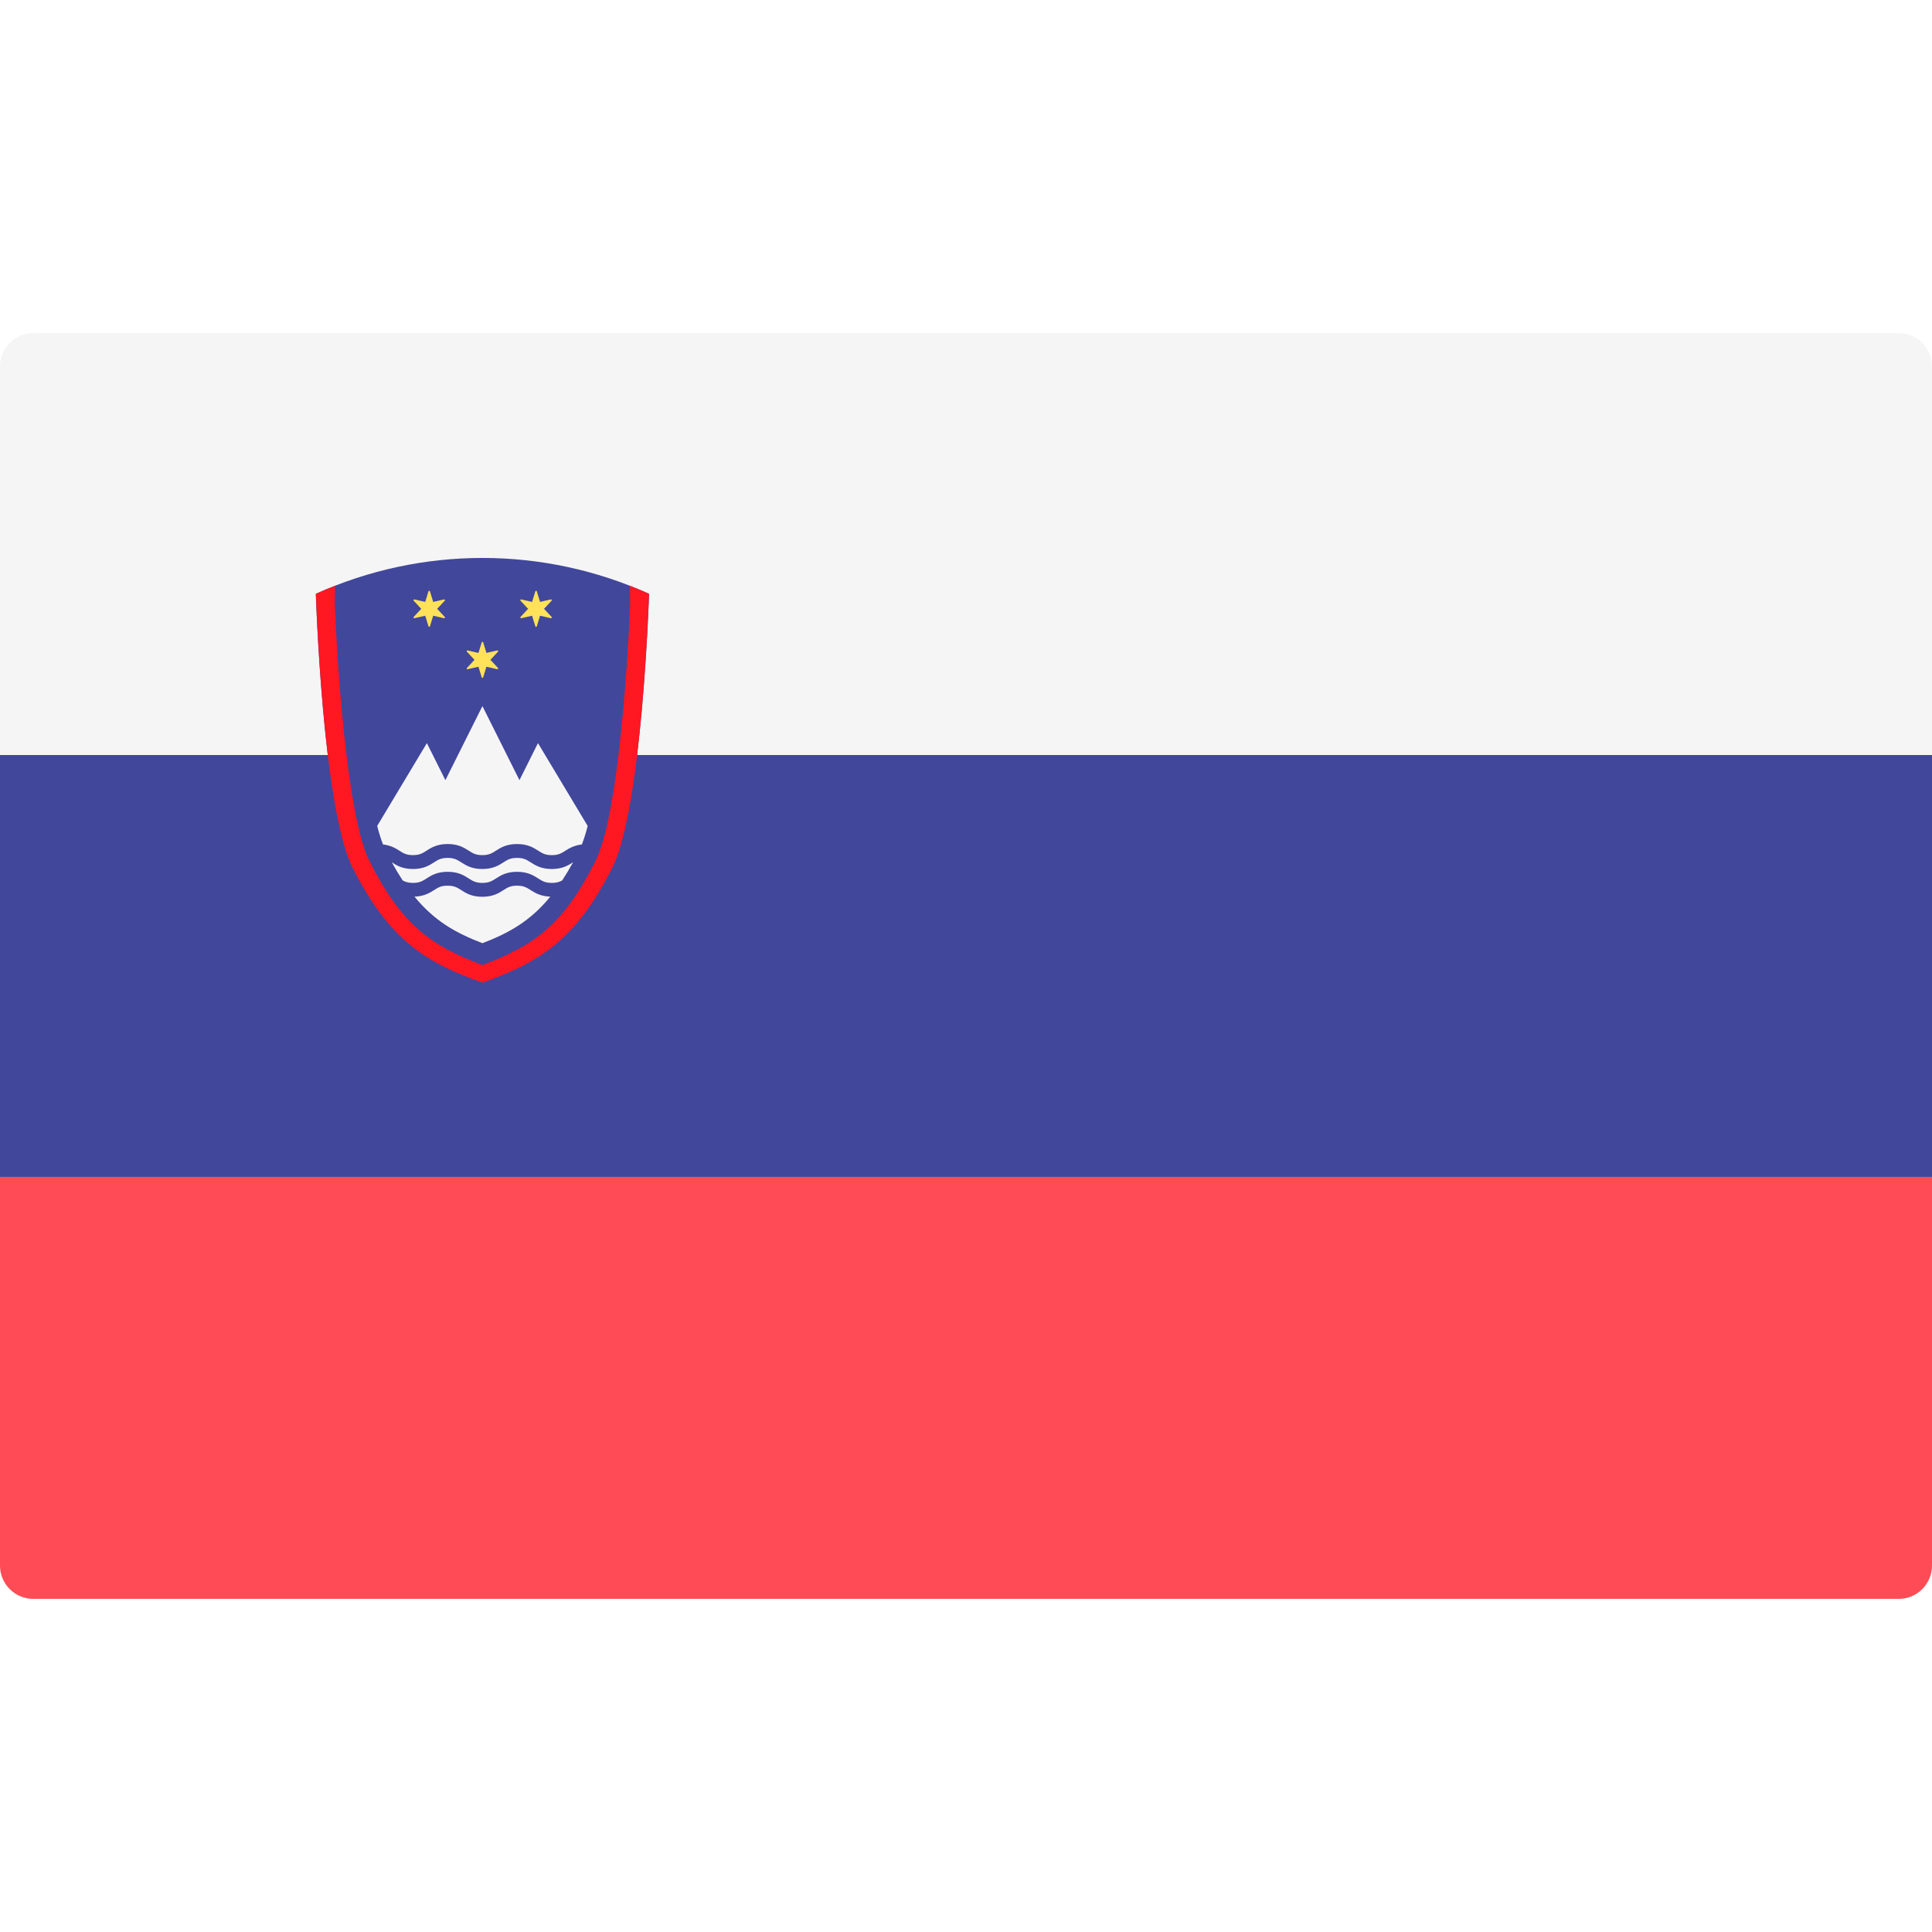
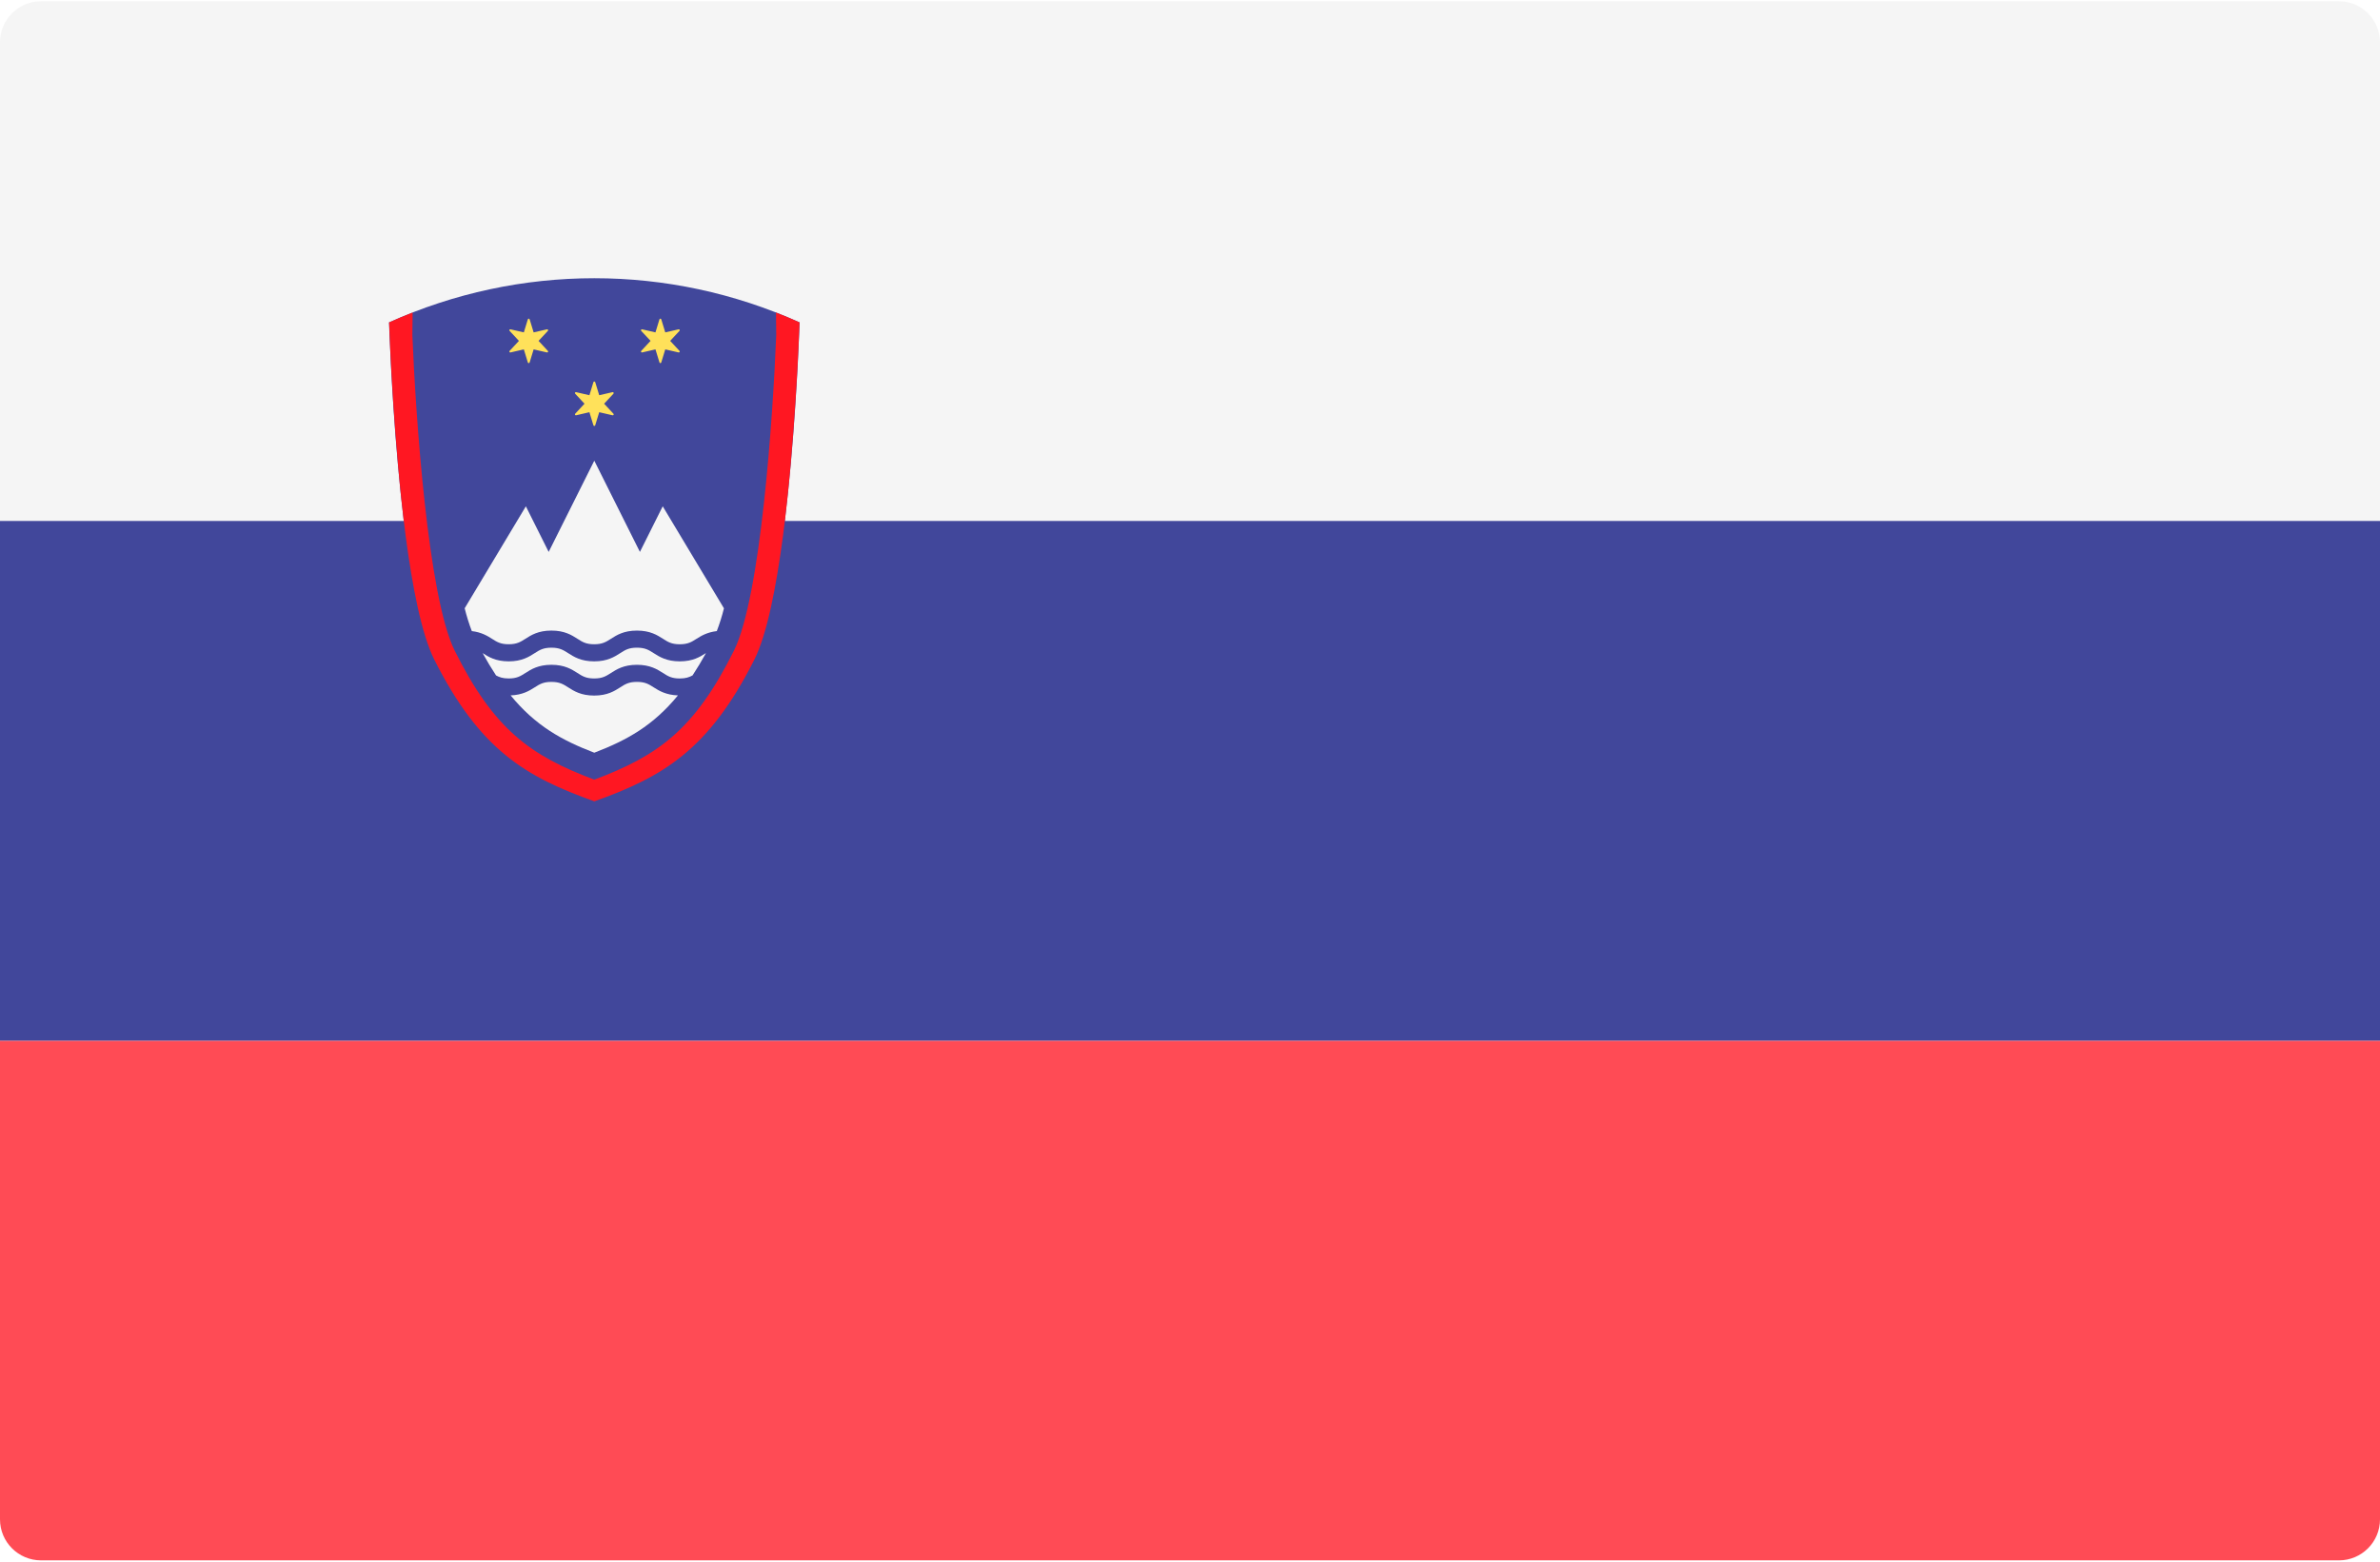
- <svg xmlns="http://www.w3.org/2000/svg" version="1.1" id="Layer_1" x="0px" y="0px" viewBox="0 0 512 512" style="enable-background:new 0 0 512 512;" xml:space="preserve">
-   <path style="fill:#F5F5F5;" d="M512,200.092H0V97.103c0-4.875,3.953-8.828,8.828-8.828h494.345c4.875,0,8.828,3.953,8.828,8.828  V200.092z" />
-   <path style="fill:#FF4B55;" d="M503.172,423.724H8.828c-4.875,0-8.828-3.953-8.828-8.828V311.908h512v102.988  C512,419.772,508.047,423.724,503.172,423.724z" />
-   <g>
-     <rect y="200.088" style="fill:#41479B;" width="512" height="111.812" />
-     <path style="fill:#41479B;" d="M172.014,157.37c0,0-1.778,56.628-9.724,72.53c-9.836,19.545-19.725,25.247-34.438,30.515   c-14.711-5.267-24.6-10.965-34.438-30.515c-7.945-15.903-9.725-72.524-9.724-72.53C111.767,144.693,143.937,144.693,172.014,157.37   z" />
+ <svg xmlns="http://www.w3.org/2000/svg" width="512" height="336" viewBox="0 0 512 336">
+   <g fill="none">
+     <path d="M512.001 112.092H0V9.103A8.829 8.829 0 0 1 8.828.275h494.345a8.829 8.829 0 0 1 8.828 8.828v102.989z" fill="#F5F5F5" />
+     <path d="M503.172 335.724H8.828A8.829 8.829 0 0 1 0 326.896V223.908h512v102.988a8.828 8.828 0 0 1-8.828 8.828z" fill="#FF4B55" />
+     <g fill="#41479B">
+       <path d="M0 112.088h512V223.9H0z" />
+       <path d="M172.014 69.37s-1.778 56.628-9.724 72.53c-9.836 19.545-19.725 25.247-34.438 30.515-14.711-5.267-24.6-10.965-34.438-30.515-7.945-15.903-9.725-72.524-9.724-72.53a107.317 107.317 0 0 1 88.324 0z" />
+     </g>
+     <path d="M140.64 147.897c-1.076-.69-1.852-1.184-3.618-1.184-1.761 0-2.537.493-3.608 1.184-1.227.781-2.753 1.759-5.59 1.759-2.839 0-4.365-.978-5.592-1.763-1.071-.685-1.845-1.178-3.606-1.178s-2.535.493-3.606 1.178c-1.159.743-2.624 1.628-5.171 1.727 5.362 6.538 10.983 9.64 17.998 12.333 7.012-2.694 12.632-5.793 17.994-12.331-2.565-.093-4.038-.984-5.201-1.725zm-34.808-10.46c1.071.685 1.843 1.178 3.598 1.178 1.761 0 2.535-.493 3.606-1.178 1.227-.786 2.753-1.763 5.59-1.763 2.837 0 4.363.978 5.59 1.759 1.071.69 1.847 1.184 3.608 1.184 1.761 0 2.535-.493 3.606-1.178 1.227-.786 2.753-1.763 5.592-1.763 2.841 0 4.37.978 5.597 1.759 1.076.69 1.849 1.184 3.616 1.184 1.767 0 2.542-.493 3.618-1.184 1.025-.653 2.312-1.409 4.35-1.651a41.937 41.937 0 0 0 1.536-4.9l-13.17-21.95-4.907 9.814-9.814-19.627-9.814 19.627-4.907-9.814-13.162 21.937a42.32 42.32 0 0 0 1.534 4.915c2.03.239 3.311.995 4.333 1.651zm45.999 3.1c-1.227.781-2.755 1.759-5.597 1.759-2.839 0-4.367-.978-5.594-1.759-1.076-.69-1.852-1.184-3.618-1.184-1.761 0-2.537.493-3.608 1.184-1.227.781-2.753 1.759-5.59 1.759-2.839 0-4.365-.978-5.592-1.763-1.071-.685-1.845-1.178-3.606-1.178s-2.535.493-3.606 1.178c-1.227.786-2.753 1.763-5.59 1.763-2.835 0-4.359-.978-5.582-1.763l-.017-.011a71.188 71.188 0 0 0 2.881 4.803c.716.393 1.465.651 2.718.651 1.761 0 2.535-.493 3.606-1.178 1.227-.786 2.753-1.763 5.59-1.763 2.837 0 4.363.978 5.59 1.759 1.071.69 1.847 1.184 3.608 1.184 1.761 0 2.535-.493 3.606-1.178 1.227-.786 2.753-1.763 5.592-1.763 2.841 0 4.37.978 5.597 1.759 1.076.69 1.849 1.184 3.616 1.184 1.272 0 2.027-.262 2.754-.663a71.067 71.067 0 0 0 2.879-4.799c-.013.005-.024.012-.037.019z" fill="#F5F5F5" />
+     <path d="M128.046 82.222l.861 2.814 2.867-.661c.194-.045.33.19.194.335l-2.006 2.153 2.006 2.153c.136.146.001.381-.194.335l-2.867-.661-.861 2.814c-.058.191-.329.191-.387 0l-.861-2.814-2.867.661c-.194.045-.33-.19-.194-.335l2.006-2.153-2.006-2.153c-.136-.146-.001-.381.194-.335l2.867.661.861-2.814c.059-.191.329-.191.387 0zm-14.107-13.52l.861 2.814 2.867-.661c.194-.045.33.19.194.335l-2.006 2.153 2.006 2.153c.136.146.001.381-.194.335l-2.867-.661-.861 2.814c-.058.191-.329.191-.387 0l-.861-2.814-2.867.661c-.194.045-.33-.19-.194-.335l2.006-2.153-2.006-2.153c-.136-.146-.001-.381.194-.335l2.867.661.861-2.814c.058-.191.328-.191.387 0zm28.316 0l.861 2.814 2.867-.661c.194-.045.33.19.194.335l-2.006 2.153 2.006 2.153c.136.146.001.381-.194.335l-2.867-.661-.861 2.814c-.058.191-.329.191-.387 0l-.861-2.814-2.867.661c-.194.045-.33-.19-.194-.335l2.006-2.153-2.006-2.153c-.136-.146-.001-.381.194-.335l2.867.661.861-2.814c.059-.191.329-.191.387 0z" fill="#FFE15A" />
+     <path d="M166.934 67.238c.03 1.565.055 3.144.055 4.849-.708 17.704-3.342 56.258-9.082 67.87-8.463 16.996-16.277 22.614-30.055 27.791-13.778-5.176-21.591-10.793-30.048-27.778-5.761-11.656-8.414-50.866-9.091-67.882 0-1.707.028-3.268.052-4.846a107.812 107.812 0 0 0-5.058 2.123c.118 3.438.974 25.992 3.545 45.823 1.45 11.071 3.446 21.274 6.163 26.713 9.837 19.55 19.726 25.248 34.438 30.515 14.713-5.269 24.601-10.969 34.439-30.515 2.718-5.439 4.713-15.642 6.164-26.713 2.57-19.831 3.425-42.385 3.544-45.823a105.632 105.632 0 0 0-5.066-2.127z" fill="#FF1722" />
  </g>
-   <g>
-     <path style="fill:#F5F5F5;" d="M140.64,235.897c-1.076-0.69-1.852-1.184-3.618-1.184c-1.761,0-2.537,0.493-3.608,1.184   c-1.227,0.781-2.753,1.759-5.59,1.759c-2.839,0-4.365-0.978-5.592-1.763c-1.071-0.685-1.845-1.178-3.606-1.178   c-1.761,0-2.535,0.493-3.606,1.178c-1.159,0.743-2.624,1.628-5.171,1.727c5.362,6.538,10.983,9.64,17.998,12.333   c7.012-2.694,12.632-5.793,17.994-12.331C143.276,237.529,141.803,236.638,140.64,235.897z" />
-     <path style="fill:#F5F5F5;" d="M105.832,225.437c1.071,0.685,1.843,1.178,3.598,1.178c1.761,0,2.535-0.493,3.606-1.178   c1.227-0.786,2.753-1.763,5.59-1.763c2.837,0,4.363,0.978,5.59,1.759c1.071,0.69,1.847,1.184,3.608,1.184   c1.761,0,2.535-0.493,3.606-1.178c1.227-0.786,2.753-1.763,5.592-1.763c2.841,0,4.37,0.978,5.597,1.759   c1.076,0.69,1.849,1.184,3.616,1.184c1.767,0,2.542-0.493,3.618-1.184c1.025-0.653,2.312-1.409,4.35-1.651   c0.534-1.39,1.053-2.975,1.536-4.9l-13.17-21.95l-4.907,9.814l-9.814-19.627l-9.814,19.627l-4.907-9.814l-13.162,21.937   c0.481,1.924,0.999,3.516,1.534,4.915C103.529,224.025,104.81,224.781,105.832,225.437z" />
-     <path style="fill:#F5F5F5;" d="M151.831,228.537c-1.227,0.781-2.755,1.759-5.597,1.759c-2.839,0-4.367-0.978-5.594-1.759   c-1.076-0.69-1.852-1.184-3.618-1.184c-1.761,0-2.537,0.493-3.608,1.184c-1.227,0.781-2.753,1.759-5.59,1.759   c-2.839,0-4.365-0.978-5.592-1.763c-1.071-0.685-1.845-1.178-3.606-1.178c-1.761,0-2.535,0.493-3.606,1.178   c-1.227,0.786-2.753,1.763-5.59,1.763c-2.835,0-4.359-0.978-5.582-1.763c-0.006-0.003-0.011-0.007-0.017-0.011   c0.962,1.746,1.923,3.349,2.881,4.803c0.716,0.393,1.465,0.651,2.718,0.651c1.761,0,2.535-0.493,3.606-1.178   c1.227-0.786,2.753-1.763,5.59-1.763c2.837,0,4.363,0.978,5.59,1.759c1.071,0.69,1.847,1.184,3.608,1.184   c1.761,0,2.535-0.493,3.606-1.178c1.227-0.786,2.753-1.763,5.592-1.763c2.841,0,4.37,0.978,5.597,1.759   c1.076,0.69,1.849,1.184,3.616,1.184c1.272,0,2.027-0.262,2.754-0.663c0.957-1.452,1.918-3.055,2.879-4.799   C151.855,228.523,151.844,228.53,151.831,228.537z" />
-   </g>
-   <g>
-     <path style="fill:#FFE15A;" d="M128.046,170.222l0.861,2.814l2.867-0.661c0.194-0.045,0.33,0.19,0.194,0.335l-2.006,2.153   l2.006,2.153c0.136,0.146,0.001,0.381-0.194,0.335l-2.867-0.661l-0.861,2.814c-0.058,0.191-0.329,0.191-0.387,0l-0.861-2.814   l-2.867,0.661c-0.194,0.045-0.33-0.19-0.194-0.335l2.006-2.153l-2.006-2.153c-0.136-0.146-0.001-0.381,0.194-0.335l2.867,0.661   l0.861-2.814C127.718,170.031,127.988,170.031,128.046,170.222z" />
-     <path style="fill:#FFE15A;" d="M113.939,156.702l0.861,2.814l2.867-0.661c0.194-0.045,0.33,0.19,0.194,0.335l-2.006,2.153   l2.006,2.153c0.136,0.146,0.001,0.381-0.194,0.335l-2.867-0.661l-0.861,2.814c-0.058,0.191-0.329,0.191-0.387,0l-0.861-2.814   l-2.867,0.661c-0.194,0.045-0.33-0.19-0.194-0.335l2.006-2.153l-2.006-2.153c-0.136-0.146-0.001-0.381,0.194-0.335l2.867,0.661   l0.861-2.814C113.61,156.511,113.88,156.511,113.939,156.702z" />
-     <path style="fill:#FFE15A;" d="M142.255,156.702l0.861,2.814l2.867-0.661c0.194-0.045,0.33,0.19,0.194,0.335l-2.006,2.153   l2.006,2.153c0.136,0.146,0.001,0.381-0.194,0.335l-2.867-0.661l-0.861,2.814c-0.058,0.191-0.329,0.191-0.387,0l-0.861-2.814   l-2.867,0.661c-0.194,0.045-0.33-0.19-0.194-0.335l2.006-2.153l-2.006-2.153c-0.136-0.146-0.001-0.381,0.194-0.335l2.867,0.661   l0.861-2.814C141.927,156.511,142.197,156.511,142.255,156.702z" />
-   </g>
-   <path style="fill:#FF1722;" d="M166.934,155.238c0.03,1.565,0.055,3.144,0.055,4.849c-0.708,17.704-3.342,56.258-9.082,67.87  c-8.463,16.996-16.277,22.614-30.055,27.791c-13.778-5.176-21.591-10.793-30.048-27.778c-5.761-11.656-8.414-50.866-9.091-67.882  c0-1.707,0.028-3.268,0.052-4.846c-1.698,0.665-3.386,1.368-5.058,2.123c0.118,3.438,0.974,25.992,3.545,45.823  c1.45,11.071,3.446,21.274,6.163,26.713c9.837,19.55,19.726,25.248,34.438,30.515c14.713-5.269,24.601-10.969,34.439-30.515  c2.718-5.439,4.713-15.642,6.164-26.713c2.57-19.831,3.425-42.385,3.544-45.823C170.325,156.608,168.636,155.903,166.934,155.238z" />
-   <g>
- </g>
-   <g>
- </g>
-   <g>
- </g>
-   <g>
- </g>
-   <g>
- </g>
-   <g>
- </g>
-   <g>
- </g>
-   <g>
- </g>
-   <g>
- </g>
-   <g>
- </g>
-   <g>
- </g>
-   <g>
- </g>
-   <g>
- </g>
-   <g>
- </g>
-   <g>
- </g>
</svg>
